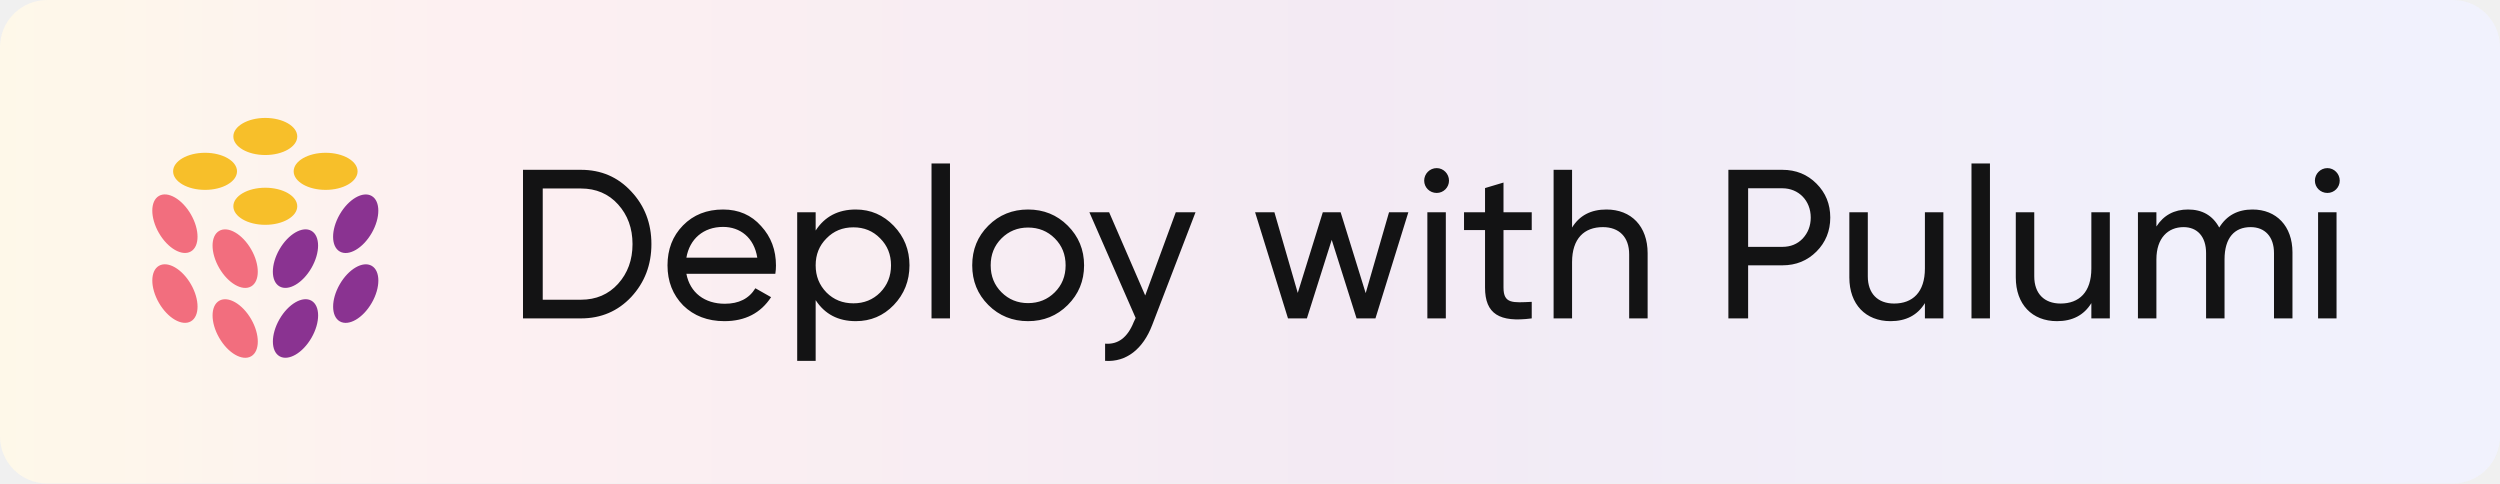
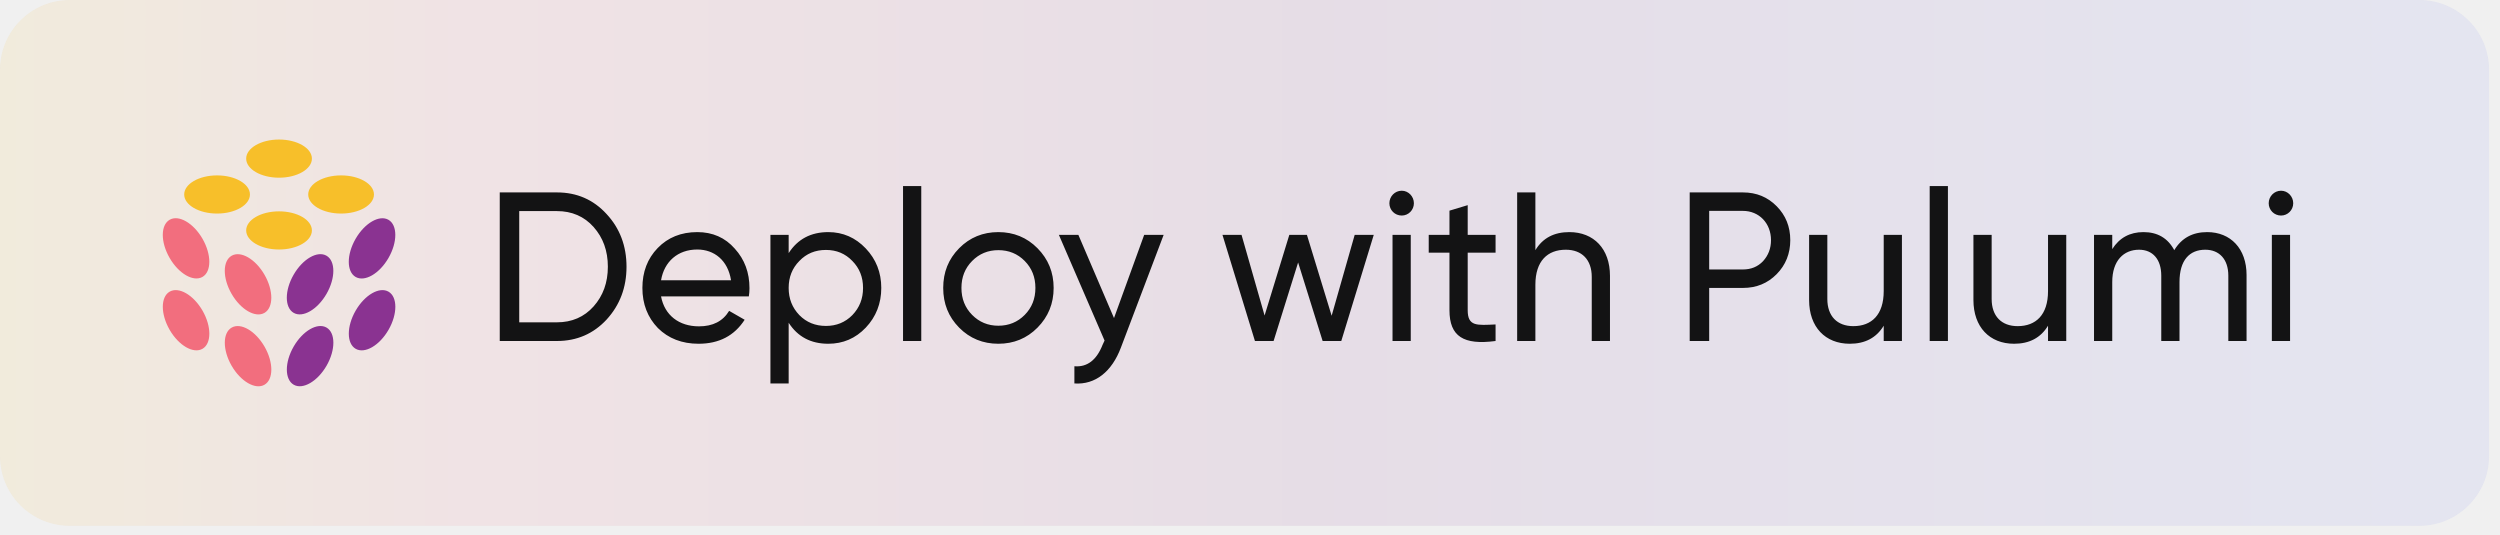
- <svg xmlns="http://www.w3.org/2000/svg" width="212" height="41" viewBox="0 0 212 41" fill="none">
-   <rect width="212" height="41" rx="4" fill="white" />
-   <rect width="212" height="41" rx="4" fill="url(#paint0_linear_3_73)" fill-opacity="0.1" />
-   <g clip-path="url(#clip0_3_73)">
-     <path d="M16.189 27.249C16.939 26.815 16.94 25.409 16.192 24.108C15.444 22.808 14.229 22.106 13.479 22.54C12.73 22.975 12.728 24.381 13.477 25.681C14.225 26.982 15.439 27.684 16.189 27.249Z" fill="#F26E7E" />
-     <path d="M31.525 25.683C32.273 24.383 32.272 22.977 31.522 22.542C30.773 22.108 29.558 22.81 28.81 24.11C28.061 25.41 28.063 26.817 28.813 27.251C29.562 27.686 30.777 26.984 31.525 25.683Z" fill="#8A3391" />
-     <path d="M21.299 30.213C22.049 29.779 22.05 28.373 21.302 27.072C20.553 25.772 19.339 25.07 18.589 25.504C17.839 25.939 17.838 27.345 18.587 28.645C19.335 29.946 20.549 30.648 21.299 30.213Z" fill="#F26E7E" />
-     <path d="M26.416 28.642C27.165 27.342 27.163 25.936 26.414 25.501C25.664 25.067 24.449 25.769 23.701 27.069C22.953 28.37 22.954 29.776 23.704 30.21C24.454 30.645 25.668 29.943 26.416 28.642Z" fill="#8A3391" />
-     <path d="M22.497 13.146C23.994 13.146 25.207 12.442 25.207 11.573C25.207 10.704 23.994 10 22.497 10C21.001 10 19.788 10.704 19.788 11.573C19.788 12.442 21.001 13.146 22.497 13.146Z" fill="#F7BF2A" />
-     <path d="M16.187 21.324C16.937 20.89 16.939 19.483 16.19 18.183C15.442 16.882 14.227 16.18 13.478 16.615C12.728 17.049 12.727 18.455 13.475 19.756C14.223 21.056 15.438 21.758 16.187 21.324Z" fill="#F26E7E" />
-     <path d="M17.389 16.102C18.886 16.102 20.099 15.398 20.099 14.529C20.099 13.661 18.886 12.956 17.389 12.956C15.892 12.956 14.679 13.661 14.679 14.529C14.679 15.398 15.892 16.102 17.389 16.102Z" fill="#F7BF2A" />
-     <path d="M31.522 19.759C32.27 18.459 32.269 17.052 31.519 16.618C30.77 16.184 29.555 16.886 28.807 18.186C28.058 19.486 28.06 20.893 28.81 21.327C29.559 21.762 30.774 21.059 31.522 19.759Z" fill="#8A3391" />
-     <path d="M27.613 16.102C29.11 16.102 30.323 15.398 30.323 14.529C30.323 13.661 29.11 12.956 27.613 12.956C26.116 12.956 24.903 13.661 24.903 14.529C24.903 15.398 26.116 16.102 27.613 16.102Z" fill="#F7BF2A" />
-     <path d="M21.297 24.288C22.047 23.854 22.048 22.447 21.3 21.147C20.552 19.847 19.337 19.145 18.588 19.579C17.838 20.013 17.837 21.42 18.585 22.72C19.333 24.02 20.547 24.722 21.297 24.288Z" fill="#F26E7E" />
-     <path d="M26.413 22.718C27.162 21.418 27.16 20.012 26.41 19.577C25.661 19.143 24.446 19.845 23.698 21.145C22.95 22.446 22.951 23.852 23.701 24.286C24.451 24.721 25.665 24.019 26.413 22.718Z" fill="#8A3391" />
-     <path d="M22.497 19.065C23.994 19.065 25.207 18.361 25.207 17.492C25.207 16.623 23.994 15.919 22.497 15.919C21.001 15.919 19.788 16.623 19.788 17.492C19.788 18.361 21.001 19.065 22.497 19.065Z" fill="#F7BF2A" />
+ <svg xmlns="http://www.w3.org/2000/svg" width="215" height="46" viewBox="0 0 215 46" fill="none">
+   <g clip-path="url(#clip0_1_52)">
+     <path d="M208.059 0H6C2.686 0 0 2.686 0 6V39.221C0 42.535 2.686 45.221 6 45.221H208.059C211.373 45.221 214.059 42.535 214.059 39.221V6C214.059 2.686 211.373 0 208.059 0Z" fill="url(#paint0_linear_1_52)" fill-opacity="0.1" />
+     <path d="M42.978 16.548H47.897C49.609 16.548 51.033 17.168 52.168 18.41C53.304 19.633 53.88 21.148 53.88 22.937C53.88 24.726 53.304 26.241 52.168 27.482C51.033 28.705 49.609 29.326 47.897 29.326H42.978V16.548ZM44.654 27.72H47.897C49.177 27.72 50.24 27.263 51.051 26.35C51.862 25.438 52.276 24.306 52.276 22.937C52.276 21.568 51.862 20.436 51.051 19.523C50.24 18.61 49.177 18.154 47.897 18.154H44.654V27.72ZM64.4 25.492H56.85C57.156 27.117 58.4 28.066 60.111 28.066C61.301 28.066 62.166 27.628 62.706 26.734L64.04 27.5C63.157 28.87 61.842 29.563 60.075 29.563C58.652 29.563 57.48 29.107 56.579 28.212C55.696 27.3 55.246 26.15 55.246 24.762C55.246 23.393 55.678 22.243 56.561 21.33C57.444 20.418 58.58 19.961 59.967 19.961C61.283 19.961 62.364 20.436 63.193 21.385C64.04 22.316 64.455 23.448 64.455 24.78C64.455 25.018 64.437 25.255 64.4 25.492ZM59.967 21.458C58.291 21.458 57.12 22.499 56.85 24.105H62.869C62.598 22.371 61.409 21.458 59.967 21.458ZM71.231 19.961C72.492 19.961 73.573 20.436 74.457 21.367C75.34 22.298 75.79 23.43 75.79 24.762C75.79 26.095 75.34 27.245 74.457 28.176C73.573 29.107 72.492 29.563 71.231 29.563C69.735 29.563 68.6 28.961 67.825 27.756V32.977H66.257V20.199H67.825V21.768C68.6 20.564 69.735 19.961 71.231 19.961ZM71.032 28.03C71.933 28.03 72.69 27.72 73.303 27.099C73.916 26.46 74.222 25.693 74.222 24.762C74.222 23.831 73.916 23.065 73.303 22.444C72.69 21.805 71.933 21.495 71.032 21.495C70.113 21.495 69.356 21.805 68.744 22.444C68.131 23.065 67.825 23.831 67.825 24.762C67.825 25.693 68.131 26.46 68.744 27.099C69.356 27.72 70.113 28.03 71.032 28.03ZM79.229 29.326H77.661V16H79.229V29.326ZM89.225 28.176C88.306 29.107 87.171 29.563 85.856 29.563C84.54 29.563 83.405 29.107 82.486 28.176C81.567 27.245 81.116 26.113 81.116 24.762C81.116 23.411 81.567 22.28 82.486 21.349C83.405 20.418 84.54 19.961 85.856 19.961C87.171 19.961 88.306 20.418 89.225 21.349C90.144 22.28 90.613 23.411 90.613 24.762C90.613 26.113 90.144 27.245 89.225 28.176ZM85.856 28.012C86.757 28.012 87.513 27.701 88.126 27.081C88.739 26.46 89.045 25.693 89.045 24.762C89.045 23.831 88.739 23.065 88.126 22.444C87.513 21.823 86.757 21.513 85.856 21.513C84.972 21.513 84.216 21.823 83.603 22.444C82.99 23.065 82.684 23.831 82.684 24.762C82.684 25.693 82.99 26.46 83.603 27.081C84.216 27.701 84.972 28.012 85.856 28.012ZM95.804 27.354L98.399 20.199H100.074L96.398 29.892C95.623 31.955 94.2 33.105 92.398 32.977V31.498C93.497 31.59 94.308 30.969 94.83 29.636L94.993 29.289L91.064 20.199H92.74L95.804 27.354ZM114.521 27.154L116.503 20.199H118.143L115.35 29.326H113.746L111.638 22.572L109.529 29.326H107.925L105.132 20.199H106.772L108.754 27.135L110.881 20.199H112.395L114.521 27.154ZM120.55 18.537C119.955 18.537 119.487 18.063 119.487 17.479C119.487 16.895 119.955 16.402 120.55 16.402C121.127 16.402 121.595 16.895 121.595 17.479C121.595 18.063 121.127 18.537 120.55 18.537ZM121.325 29.326H119.757V20.199H121.325V29.326ZM128.619 20.199V21.732H126.222V26.679C126.222 28.085 127.015 27.975 128.619 27.902V29.326C125.879 29.691 124.654 28.943 124.654 26.679V21.732H122.87V20.199H124.654V18.117L126.222 17.643V20.199H128.619ZM134.962 19.961C137.07 19.961 138.458 21.403 138.458 23.722V29.326H136.89V23.813C136.89 22.334 136.043 21.476 134.656 21.476C133.088 21.476 132.043 22.444 132.043 24.488V29.326H130.475V16.548H132.043V21.513C132.673 20.472 133.646 19.961 134.962 19.961ZM145.314 16.548H149.891C151.063 16.548 152.018 16.949 152.793 17.734C153.568 18.519 153.964 19.487 153.964 20.655C153.964 21.805 153.568 22.791 152.793 23.576C152.018 24.361 151.063 24.762 149.891 24.762H146.99V29.326H145.314V16.548ZM146.99 23.174H149.891C150.594 23.174 151.171 22.937 151.621 22.462C152.072 21.969 152.306 21.367 152.306 20.655C152.306 19.195 151.279 18.136 149.891 18.136H146.99V23.174ZM161.999 25.036V20.199H163.566V29.326H161.999V28.012C161.368 29.052 160.395 29.563 159.079 29.563C156.971 29.563 155.583 28.121 155.583 25.803V20.199H157.151V25.712C157.151 27.19 157.998 28.048 159.386 28.048C160.953 28.048 161.999 27.081 161.999 25.036ZM167.521 29.326H165.953V16H167.521V29.326ZM176.13 25.036V20.199H177.698V29.326H176.13V28.012C175.499 29.052 174.526 29.563 173.211 29.563C171.102 29.563 169.715 28.121 169.715 25.803V20.199H171.282V25.712C171.282 27.19 172.129 28.048 173.517 28.048C175.085 28.048 176.13 27.081 176.13 25.036ZM189.816 19.961C191.834 19.961 193.204 21.385 193.204 23.649V29.326H191.636V23.703C191.636 22.298 190.861 21.476 189.654 21.476C188.302 21.476 187.437 22.371 187.437 24.251V29.326H185.869V23.703C185.869 22.298 185.131 21.476 183.959 21.476C182.644 21.476 181.653 22.407 181.653 24.251V29.326H180.085V20.199H181.653V21.422C182.265 20.454 183.166 19.961 184.338 19.961C185.545 19.961 186.428 20.472 186.987 21.513C187.617 20.472 188.555 19.961 189.816 19.961ZM196.171 18.537C195.577 18.537 195.108 18.063 195.108 17.479C195.108 16.895 195.577 16.402 196.171 16.402C196.748 16.402 197.217 16.895 197.217 17.479C197.217 18.063 196.748 18.537 196.171 18.537ZM196.946 29.326H195.379V20.199H196.946V29.326Z" fill="#131314" />
+     <path d="M17.416 29.996C18.199 29.543 18.2 28.076 17.419 26.719C16.639 25.363 15.372 24.63 14.589 25.083C13.807 25.536 13.806 27.003 14.586 28.36C15.367 29.717 16.634 30.449 17.416 29.996Z" fill="#F26E7E" />
+     <path d="M33.415 28.361C34.196 27.005 34.195 25.537 33.413 25.084C32.63 24.631 31.363 25.363 30.582 26.72C29.802 28.077 29.803 29.544 30.586 29.997C31.368 30.45 32.635 29.718 33.415 28.361Z" fill="#8A3391" />
+     <path d="M22.747 33.087C23.529 32.634 23.531 31.167 22.75 29.811C21.969 28.454 20.702 27.721 19.92 28.175C19.138 28.628 19.137 30.095 19.917 31.451C20.698 32.808 21.965 33.541 22.747 33.087Z" fill="#F26E7E" />
+     <path d="M28.086 31.448C28.866 30.092 28.865 28.625 28.083 28.172C27.301 27.718 26.034 28.451 25.253 29.807C24.472 31.164 24.474 32.631 25.256 33.084C26.038 33.537 27.305 32.805 28.086 31.448Z" fill="#8A3391" />
+     <path d="M23.997 15.282C25.559 15.282 26.824 14.547 26.824 13.641C26.824 12.735 25.559 12 23.997 12C22.436 12 21.171 12.735 21.171 13.641C21.171 14.547 22.436 15.282 23.997 15.282Z" fill="#F7BF2A" />
+     <path d="M17.415 23.814C18.197 23.361 18.198 21.894 17.417 20.537C16.637 19.18 15.37 18.448 14.588 18.901C13.805 19.354 13.804 20.822 14.585 22.178C15.365 23.535 16.632 24.267 17.415 23.814Z" fill="#F26E7E" />
+     <path d="M18.668 18.366C20.229 18.366 21.495 17.631 21.495 16.725C21.495 15.819 20.229 15.084 18.668 15.084C17.107 15.084 15.841 15.819 15.841 16.725C15.841 17.631 17.107 18.366 18.668 18.366Z" fill="#F7BF2A" />
+     <path d="M33.412 22.181C34.193 20.825 34.192 19.358 33.41 18.904C32.627 18.451 31.36 19.184 30.58 20.54C29.799 21.897 29.8 23.364 30.582 23.817C31.365 24.27 32.632 23.538 33.412 22.181Z" fill="#8A3391" />
+     <path d="M29.334 18.366C30.895 18.366 32.161 17.631 32.161 16.725C32.161 15.819 30.895 15.084 29.334 15.084C27.773 15.084 26.507 15.819 26.507 16.725C26.507 17.631 27.773 18.366 29.334 18.366Z" fill="#F7BF2A" />
+     <path d="M22.745 26.907C23.528 26.453 23.529 24.986 22.748 23.63C21.968 22.273 20.701 21.541 19.918 21.994C19.136 22.447 19.135 23.914 19.916 25.271C20.696 26.627 21.963 27.36 22.745 26.907Z" fill="#F26E7E" />
+     <path d="M28.083 25.268C28.863 23.912 28.862 22.445 28.08 21.992C27.297 21.538 26.03 22.271 25.25 23.628C24.469 24.984 24.471 26.451 25.253 26.904C26.035 27.358 27.302 26.625 28.083 25.268Z" fill="#8A3391" />
+     <path d="M23.997 21.458C25.559 21.458 26.824 20.723 26.824 19.817C26.824 18.91 25.559 18.176 23.997 18.176C22.436 18.176 21.171 18.91 21.171 19.817C21.171 20.723 22.436 21.458 23.997 21.458Z" fill="#F7BF2A" />
  </g>
-   <path d="M44.35 14.4H49.264C50.974 14.4 52.396 15.012 53.53 16.236C54.664 17.442 55.24 18.936 55.24 20.7C55.24 22.464 54.664 23.958 53.53 25.182C52.396 26.388 50.974 27 49.264 27H44.35V14.4ZM46.024 25.416H49.264C50.542 25.416 51.604 24.966 52.414 24.066C53.224 23.166 53.638 22.05 53.638 20.7C53.638 19.35 53.224 18.234 52.414 17.334C51.604 16.434 50.542 15.984 49.264 15.984H46.024V25.416ZM65.748 23.22H58.206C58.512 24.822 59.754 25.758 61.464 25.758C62.652 25.758 63.516 25.326 64.056 24.444L65.388 25.2C64.506 26.55 63.192 27.234 61.428 27.234C60.006 27.234 58.836 26.784 57.936 25.902C57.054 25.002 56.604 23.868 56.604 22.5C56.604 21.15 57.036 20.016 57.918 19.116C58.8 18.216 59.934 17.766 61.32 17.766C62.634 17.766 63.714 18.234 64.542 19.17C65.388 20.088 65.802 21.204 65.802 22.518C65.802 22.752 65.784 22.986 65.748 23.22ZM61.32 19.242C59.646 19.242 58.476 20.268 58.206 21.852H64.218C63.948 20.142 62.76 19.242 61.32 19.242ZM72.57 17.766C73.83 17.766 74.91 18.234 75.792 19.152C76.674 20.07 77.124 21.186 77.124 22.5C77.124 23.814 76.674 24.948 75.792 25.866C74.91 26.784 73.83 27.234 72.57 27.234C71.076 27.234 69.942 26.64 69.168 25.452V30.6H67.602V18H69.168V19.548C69.942 18.36 71.076 17.766 72.57 17.766ZM72.372 25.722C73.272 25.722 74.028 25.416 74.64 24.804C75.252 24.174 75.558 23.418 75.558 22.5C75.558 21.582 75.252 20.826 74.64 20.214C74.028 19.584 73.272 19.278 72.372 19.278C71.454 19.278 70.698 19.584 70.086 20.214C69.474 20.826 69.168 21.582 69.168 22.5C69.168 23.418 69.474 24.174 70.086 24.804C70.698 25.416 71.454 25.722 72.372 25.722ZM80.559 27H78.993V13.86H80.559V27ZM90.544 25.866C89.626 26.784 88.492 27.234 87.178 27.234C85.864 27.234 84.73 26.784 83.812 25.866C82.894 24.948 82.444 23.832 82.444 22.5C82.444 21.168 82.894 20.052 83.812 19.134C84.73 18.216 85.864 17.766 87.178 17.766C88.492 17.766 89.626 18.216 90.544 19.134C91.462 20.052 91.93 21.168 91.93 22.5C91.93 23.832 91.462 24.948 90.544 25.866ZM87.178 25.704C88.078 25.704 88.834 25.398 89.446 24.786C90.058 24.174 90.364 23.418 90.364 22.5C90.364 21.582 90.058 20.826 89.446 20.214C88.834 19.602 88.078 19.296 87.178 19.296C86.296 19.296 85.54 19.602 84.928 20.214C84.316 20.826 84.01 21.582 84.01 22.5C84.01 23.418 84.316 24.174 84.928 24.786C85.54 25.398 86.296 25.704 87.178 25.704ZM97.114 25.056L99.706 18H101.38L97.708 27.558C96.934 29.592 95.512 30.726 93.712 30.6V29.142C94.81 29.232 95.62 28.62 96.142 27.306L96.304 26.964L92.38 18H94.054L97.114 25.056ZM115.81 24.858L117.79 18H119.428L116.638 27H115.036L112.93 20.34L110.824 27H109.222L106.432 18H108.07L110.05 24.84L112.174 18H113.686L115.81 24.858ZM121.832 16.362C121.238 16.362 120.77 15.894 120.77 15.318C120.77 14.742 121.238 14.256 121.832 14.256C122.408 14.256 122.876 14.742 122.876 15.318C122.876 15.894 122.408 16.362 121.832 16.362ZM122.606 27H121.04V18H122.606V27ZM129.891 18V19.512H127.497V24.39C127.497 25.776 128.289 25.668 129.891 25.596V27C127.155 27.36 125.931 26.622 125.931 24.39V19.512H124.149V18H125.931V15.948L127.497 15.48V18H129.891ZM136.227 17.766C138.333 17.766 139.719 19.188 139.719 21.474V27H138.153V21.564C138.153 20.106 137.307 19.26 135.921 19.26C134.355 19.26 133.311 20.214 133.311 22.23V27H131.745V14.4H133.311V19.296C133.941 18.27 134.913 17.766 136.227 17.766ZM146.567 14.4H151.139C152.309 14.4 153.263 14.796 154.037 15.57C154.811 16.344 155.207 17.298 155.207 18.45C155.207 19.584 154.811 20.556 154.037 21.33C153.263 22.104 152.309 22.5 151.139 22.5H148.241V27H146.567V14.4ZM148.241 20.934H151.139C151.841 20.934 152.417 20.7 152.867 20.232C153.317 19.746 153.551 19.152 153.551 18.45C153.551 17.01 152.525 15.966 151.139 15.966H148.241V20.934ZM163.232 22.77V18H164.798V27H163.232V25.704C162.602 26.73 161.63 27.234 160.316 27.234C158.21 27.234 156.824 25.812 156.824 23.526V18H158.39V23.436C158.39 24.894 159.236 25.74 160.622 25.74C162.188 25.74 163.232 24.786 163.232 22.77ZM168.748 27H167.182V13.86H168.748V27ZM177.347 22.77V18H178.913V27H177.347V25.704C176.717 26.73 175.745 27.234 174.431 27.234C172.325 27.234 170.939 25.812 170.939 23.526V18H172.505V23.436C172.505 24.894 173.351 25.74 174.737 25.74C176.303 25.74 177.347 24.786 177.347 22.77ZM191.017 17.766C193.033 17.766 194.401 19.17 194.401 21.402V27H192.835V21.456C192.835 20.07 192.061 19.26 190.855 19.26C189.505 19.26 188.641 20.142 188.641 21.996V27H187.075V21.456C187.075 20.07 186.337 19.26 185.167 19.26C183.853 19.26 182.863 20.178 182.863 21.996V27H181.297V18H182.863V19.206C183.475 18.252 184.375 17.766 185.545 17.766C186.751 17.766 187.633 18.27 188.191 19.296C188.821 18.27 189.757 17.766 191.017 17.766ZM197.365 16.362C196.771 16.362 196.303 15.894 196.303 15.318C196.303 14.742 196.771 14.256 197.365 14.256C197.941 14.256 198.409 14.742 198.409 15.318C198.409 15.894 197.941 16.362 197.365 16.362ZM198.139 27H196.573V18H198.139V27Z" fill="#131314" />
  <defs>
-     <linearGradient id="paint0_linear_3_73" x1="0" y1="41" x2="212" y2="41" gradientUnits="userSpaceOnUse">
+     <linearGradient id="paint0_linear_1_52" x1="0" y1="45.222" x2="214.059" y2="45.222" gradientUnits="userSpaceOnUse">
      <stop stop-color="#F7BF2A" />
      <stop offset="0.182" stop-color="#F26E7E" />
      <stop offset="0.38" stop-color="#BE5188" />
      <stop offset="0.536" stop-color="#8A3391" />
      <stop offset="0.745" stop-color="#805AC3" />
      <stop offset="1" stop-color="#7682F4" />
    </linearGradient>
-     <clipPath id="clip0_3_73">
-       <rect width="21" height="21" fill="white" transform="translate(12 10)" />
+     <clipPath id="clip0_1_52">
+       <rect width="215" height="46" fill="white" />
    </clipPath>
  </defs>
</svg>
